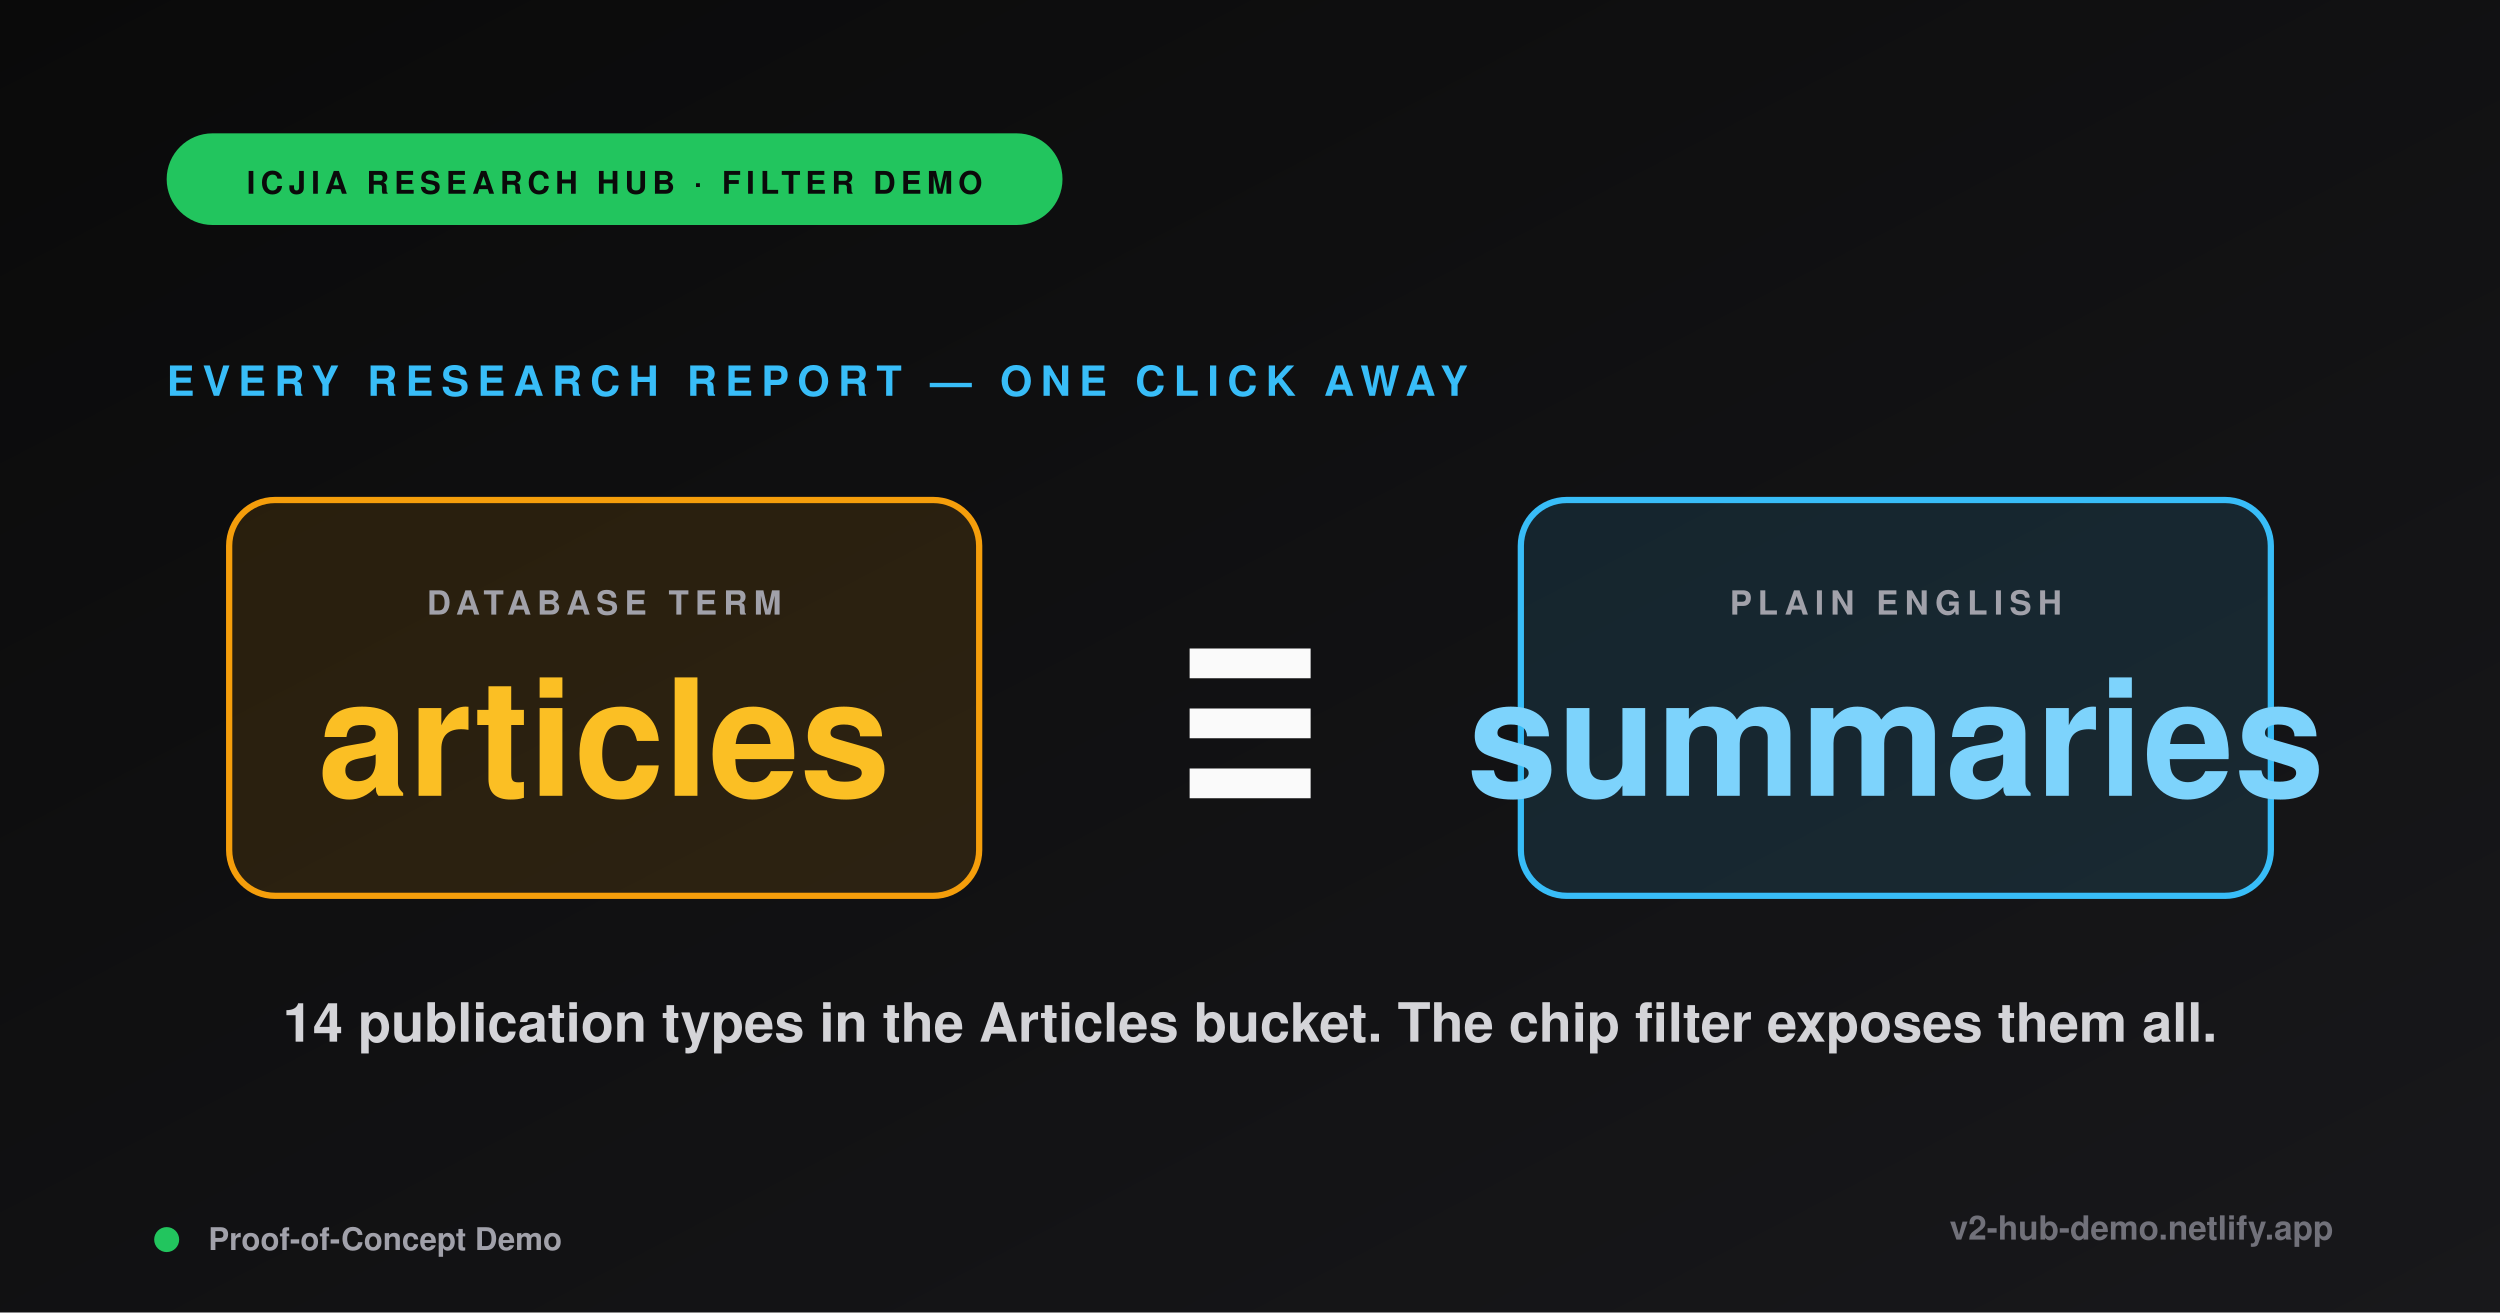
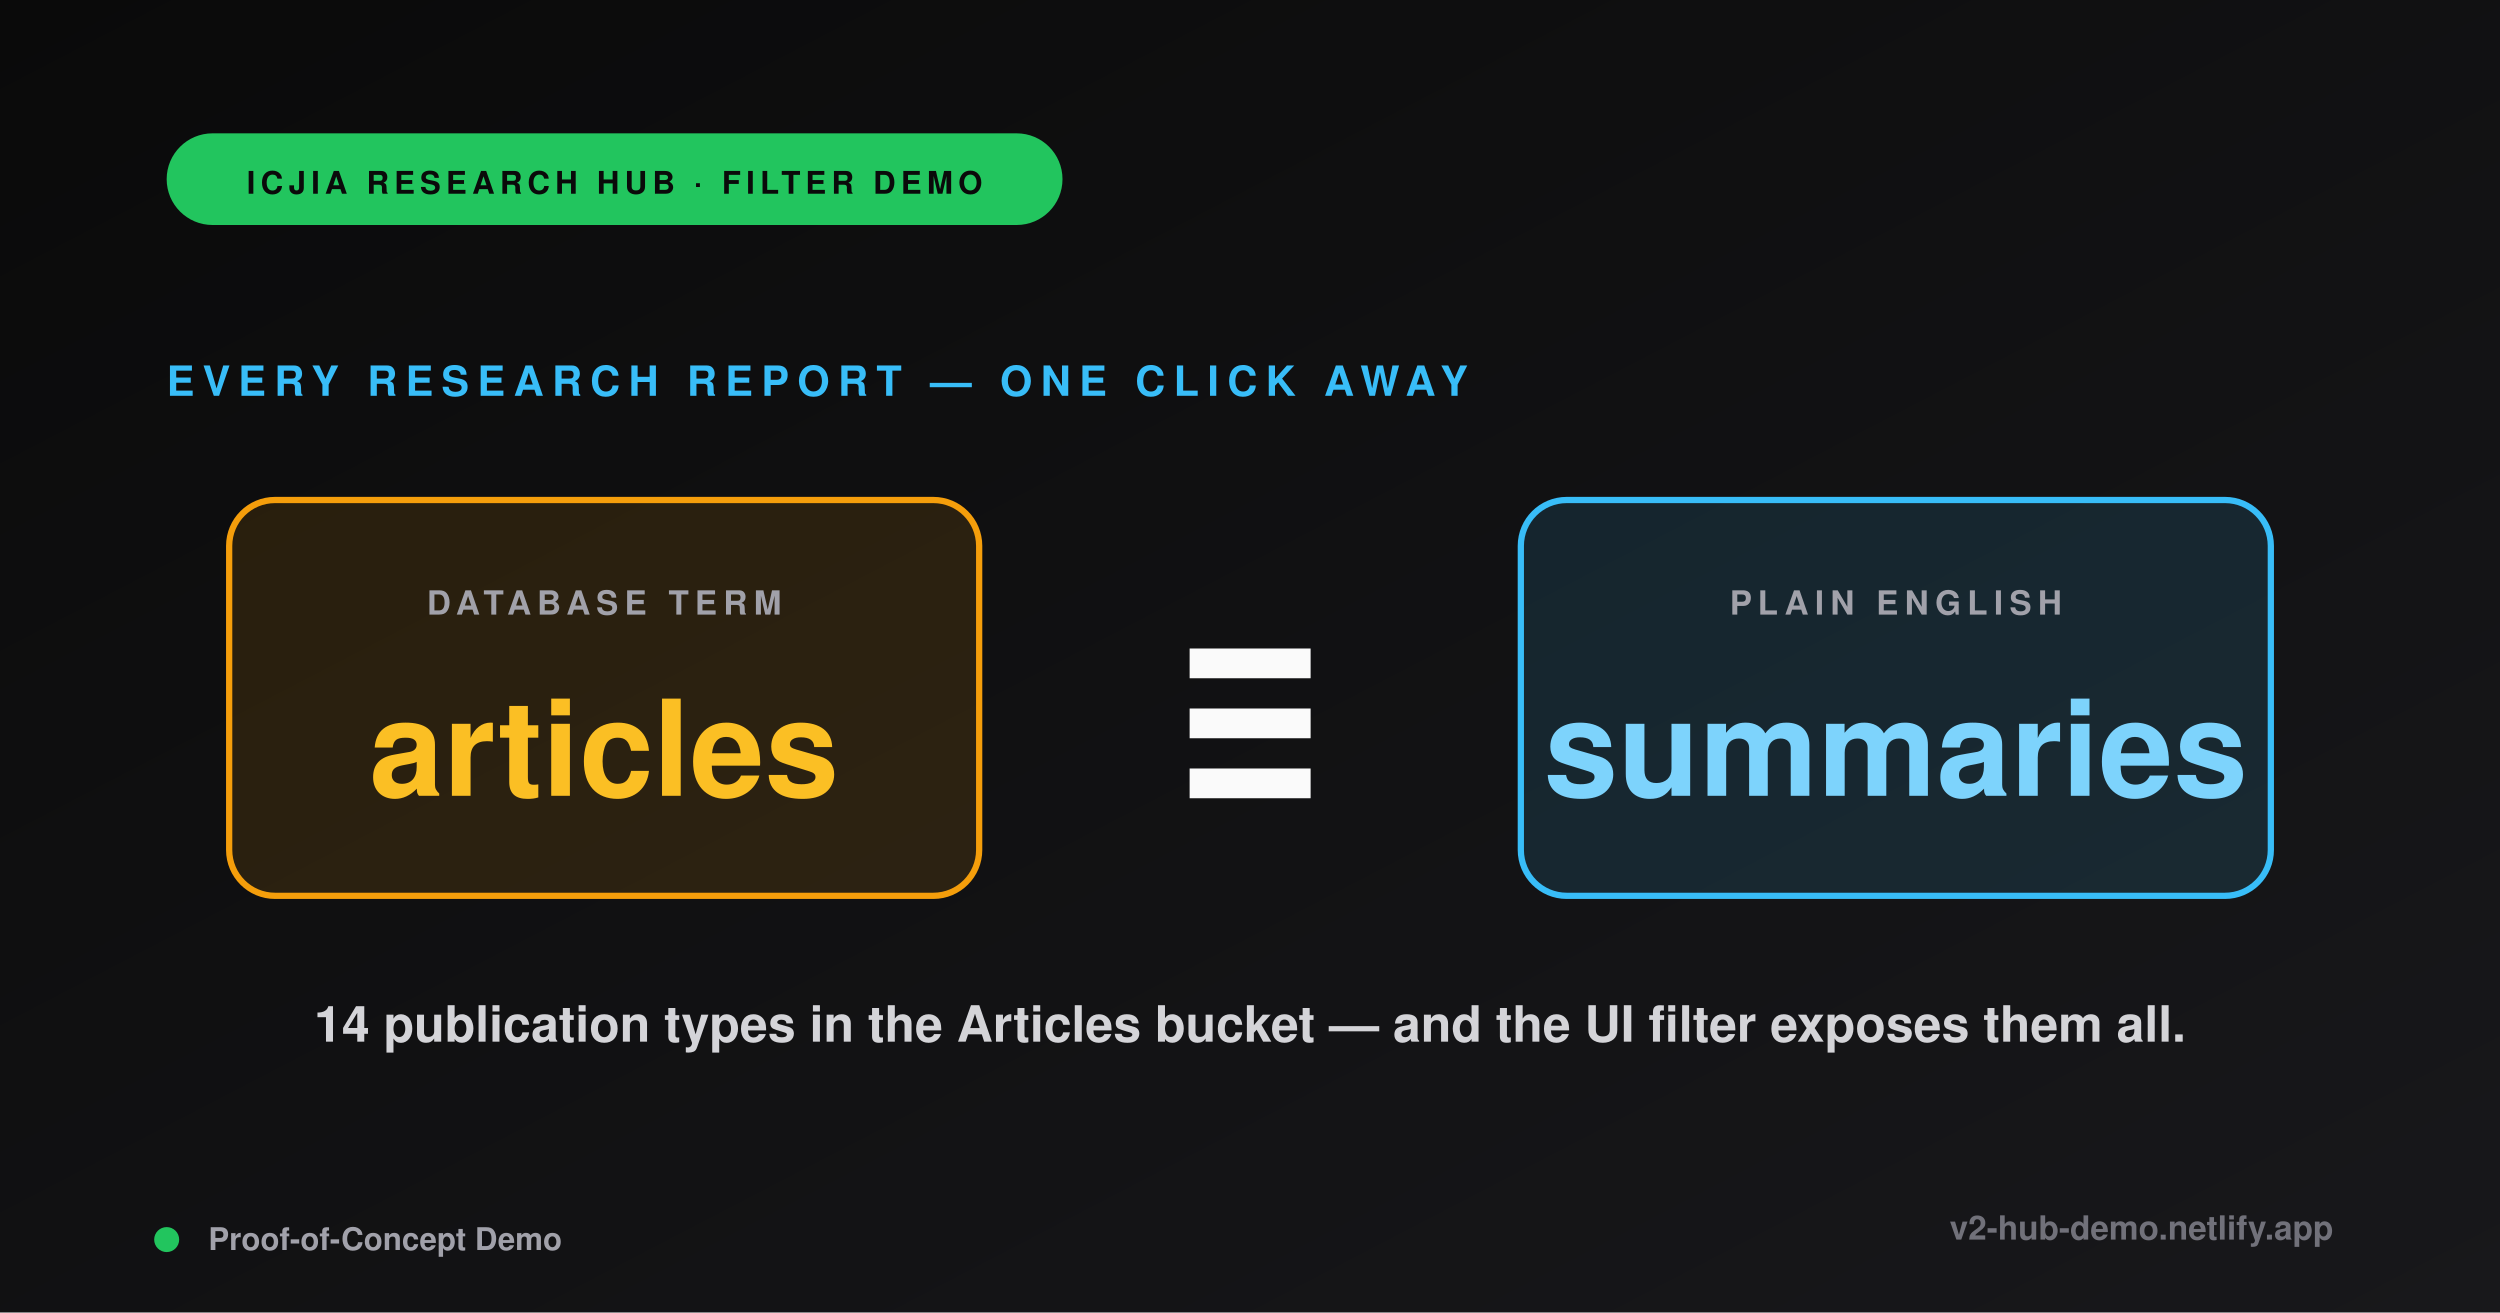
<svg xmlns="http://www.w3.org/2000/svg" width="1200" height="630" viewBox="0 0 1200 630" font-family="Helvetica Neue, Helvetica, Arial, sans-serif">
  <defs>
    <linearGradient id="bg" x1="0%" y1="0%" x2="100%" y2="100%">
      <stop offset="0%" stop-color="#0a0a0a" />
      <stop offset="100%" stop-color="#18181b" />
    </linearGradient>
  </defs>
  <rect width="1200" height="630" fill="url(#bg)" />
  <g transform="translate(80, 64)">
    <rect width="430" height="44" rx="22" fill="#22c55e" />
    <text x="215" y="29" font-size="15" font-weight="800" fill="#0a0a0a" text-anchor="middle" letter-spacing="2.5">
      ICJIA RESEARCH HUB · FILTER DEMO
    </text>
  </g>
  <text x="80" y="190" font-size="20" font-weight="800" fill="#38bdf8" letter-spacing="4">
    EVERY RESEARCH REPORT — ONE CLICK AWAY
  </text>
  <g transform="translate(110, 240)">
    <rect width="360" height="190" rx="22" fill="#f59e0b" fill-opacity="0.12" stroke="#f59e0b" stroke-width="3" />
    <text x="180" y="55" font-size="16" font-weight="800" fill="#a1a1aa" text-anchor="middle" letter-spacing="3">
      DATABASE TERM
    </text>
-     <text x="180" y="142" font-size="78" font-weight="900" fill="#fbbf24" text-anchor="middle">
+     <text x="180" y="142" font-size="64" font-weight="900" fill="#fbbf24" text-anchor="middle">
      articles
    </text>
  </g>
  <text x="600" y="375" font-size="120" font-weight="900" fill="#fafafa" text-anchor="middle">≡</text>
  <g transform="translate(730, 240)">
    <rect width="360" height="190" rx="22" fill="#38bdf8" fill-opacity="0.12" stroke="#38bdf8" stroke-width="3" />
    <text x="180" y="55" font-size="16" font-weight="800" fill="#a1a1aa" text-anchor="middle" letter-spacing="3">
      PLAIN ENGLISH
    </text>
-     <text x="180" y="142" font-size="78" font-weight="900" fill="#7dd3fc" text-anchor="middle">
+     <text x="180" y="142" font-size="64" font-weight="900" fill="#7dd3fc" text-anchor="middle">
      summaries
    </text>
  </g>
-   <text x="600" y="500" font-size="26" font-weight="600" fill="#d4d4d8" text-anchor="middle">
-     14 publication types in the Articles bucket. The chip filter exposes them all.
+   <text x="600" y="500" font-size="24" font-weight="600" fill="#d4d4d8" text-anchor="middle">
+     14 publication types in the Articles bucket — and the UI filter exposes them all.
  </text>
  <text x="1120" y="595" font-size="16" font-weight="700" fill="#71717a" text-anchor="end">
    v2-hub-demo.netlify.app
  </text>
  <circle cx="80" cy="595" r="6" fill="#22c55e" />
  <text x="100" y="600" font-size="15" font-weight="700" fill="#a1a1aa">
    Proof-of-Concept Demo
  </text>
</svg>
